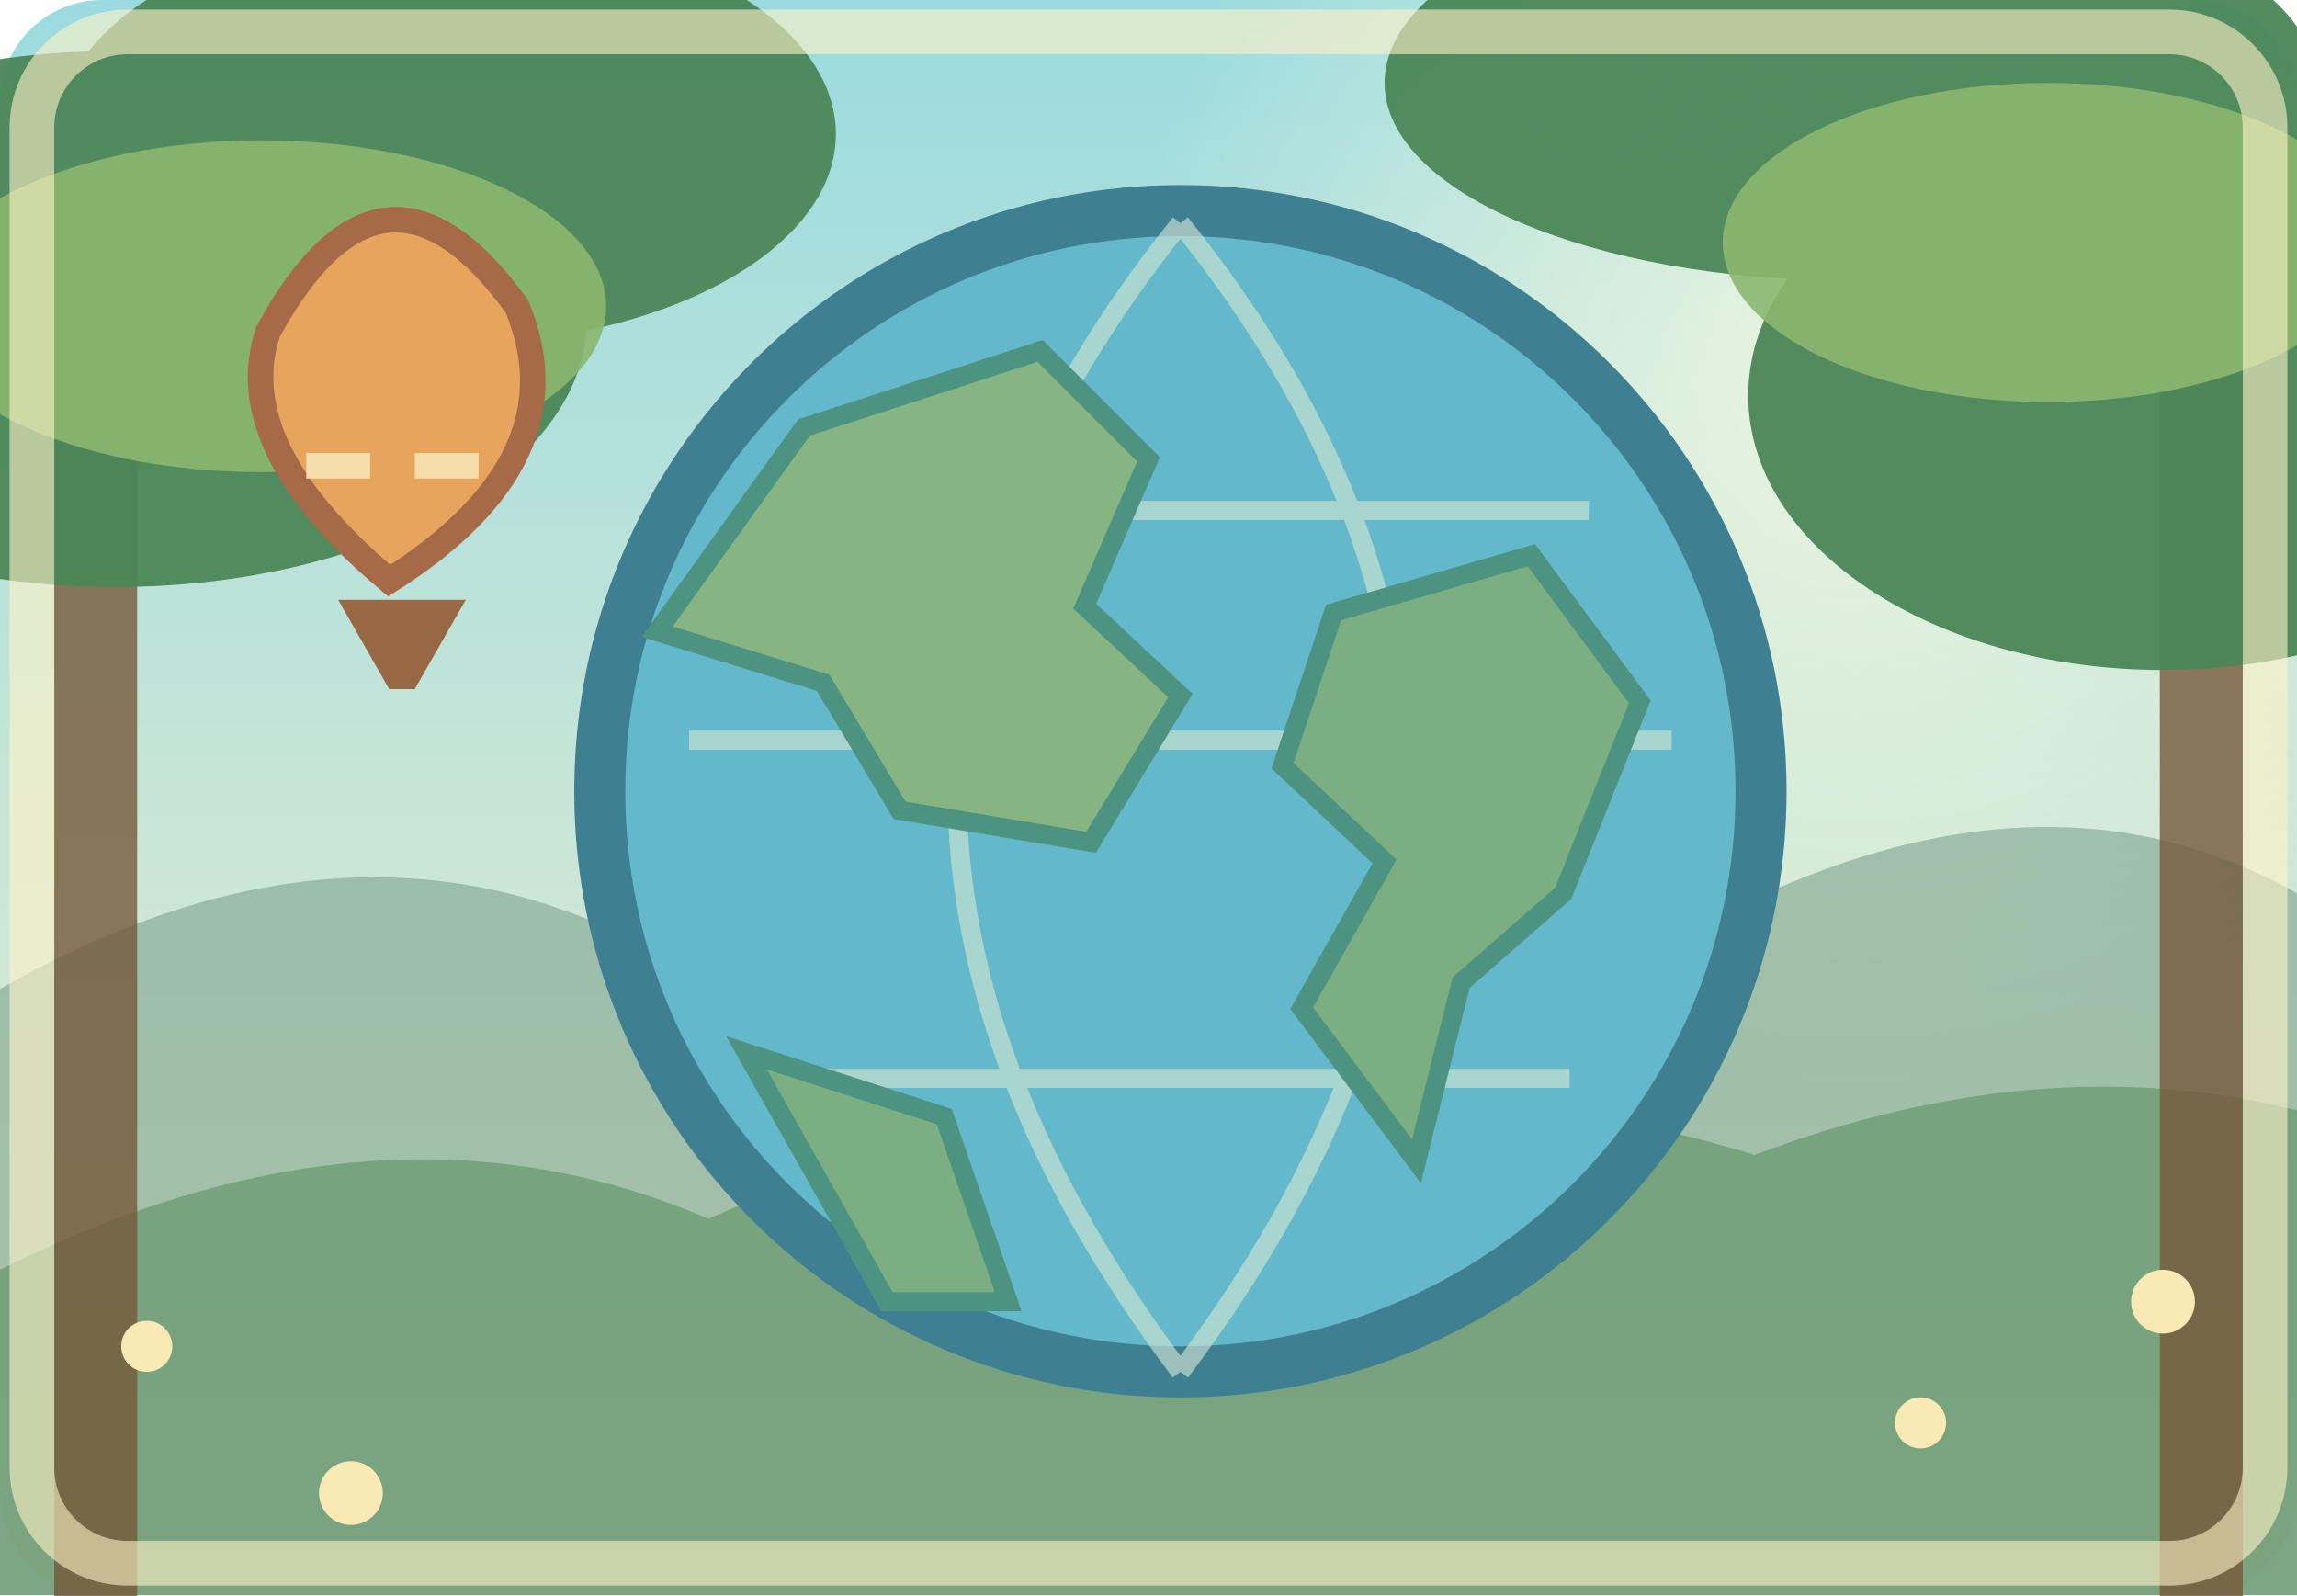
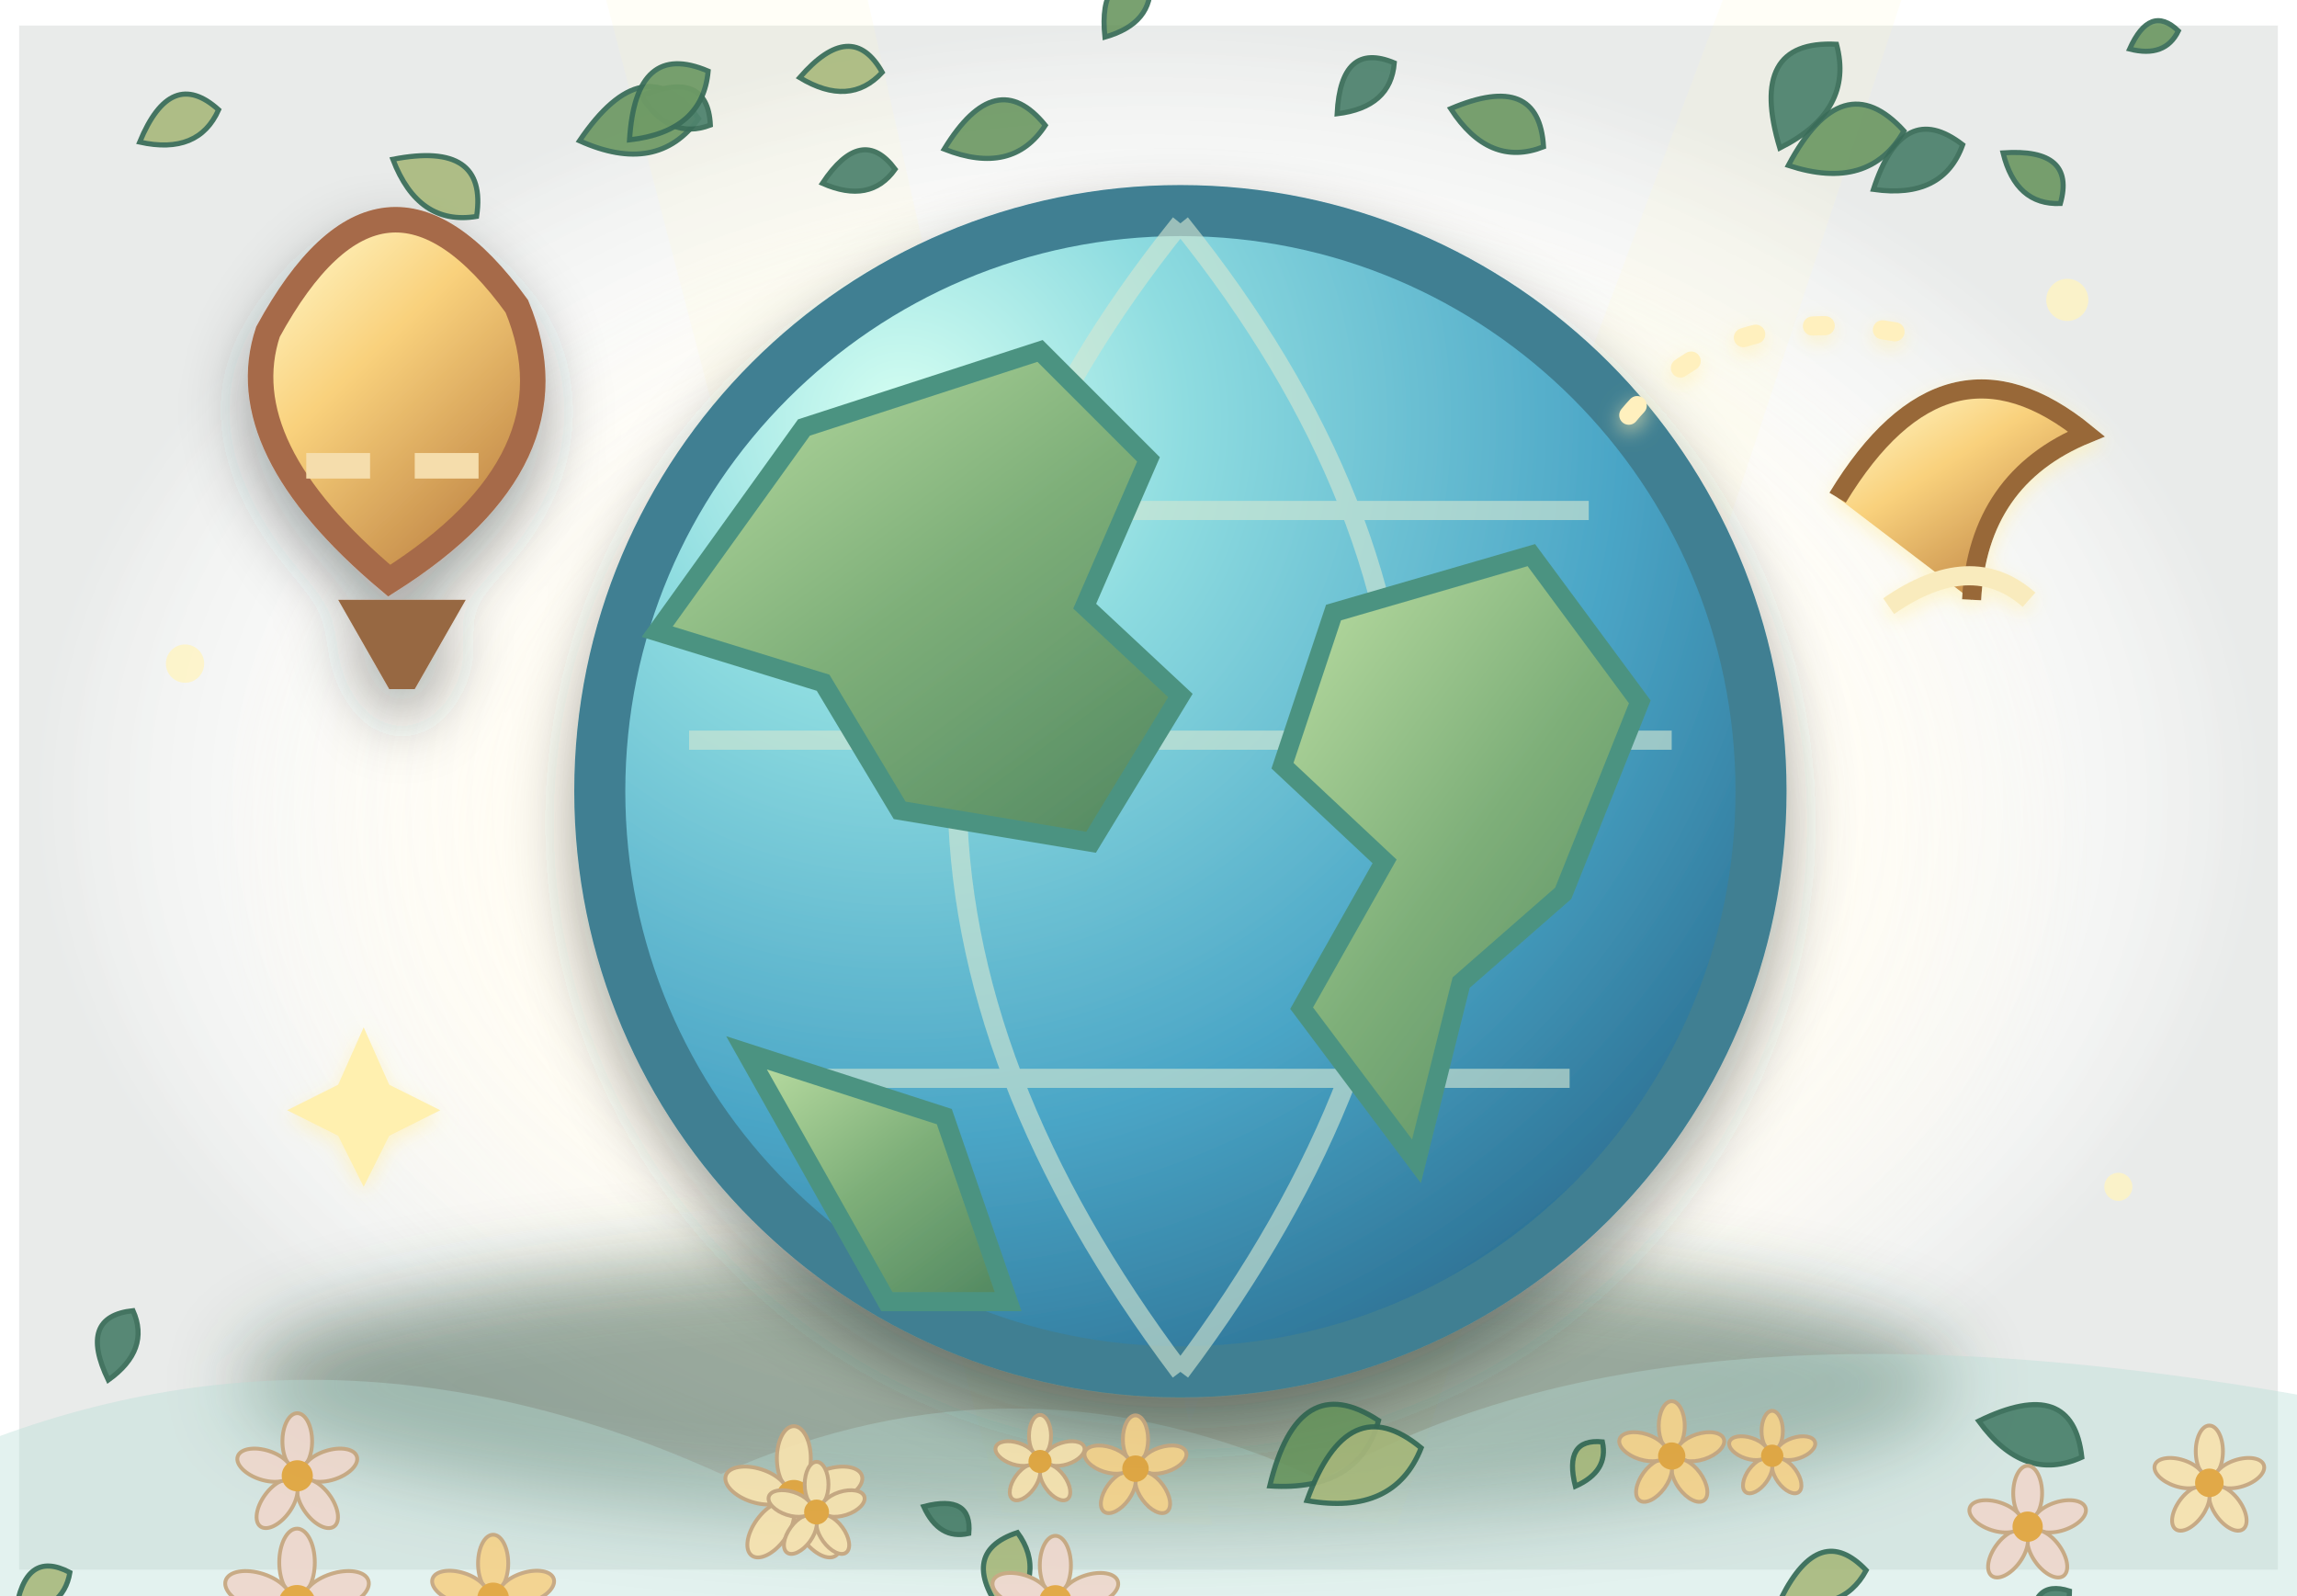
- <svg xmlns="http://www.w3.org/2000/svg" width="360" height="250" viewBox="0 0 360 250" role="img" aria-label="world">
+ <svg xmlns="http://www.w3.org/2000/svg" width="360" height="250" viewBox="0 0 360 250" role="img" aria-label="Illustrert ordtema: world">
  <defs>
-     <linearGradient id="sky" x1="0" y1="0" x2="0" y2="1">
-       <stop stop-color="#9bdbdf" />
-       <stop offset="1" stop-color="#f2efd0" />
-     </linearGradient>
-     <radialGradient id="light">
-       <stop stop-color="#fffbe0" stop-opacity=".77" />
-       <stop offset="1" stop-color="#fffbe0" stop-opacity="0" />
-     </radialGradient>
+     <radialGradient id="sunHalo">
+       <stop stop-color="#fffce6" stop-opacity=".75" />
+       <stop offset=".52" stop-color="#fff0c0" stop-opacity=".28" />
+       <stop offset="1" stop-color="#fff0c0" stop-opacity="0" />
+     </radialGradient>
+     <radialGradient id="softVignette">
+       <stop offset=".56" stop-color="#fff8de" stop-opacity="0" />
+       <stop offset="1" stop-color="#172e24" stop-opacity=".28" />
+     </radialGradient>
+     <linearGradient id="fur" x1=".15" y1=".03" x2=".83" y2="1">
+       <stop stop-color="#ffcf75" />
+       <stop offset=".28" stop-color="#f39a43" />
+       <stop offset=".68" stop-color="#c86e31" />
+       <stop offset="1" stop-color="#994f2a" />
+     </linearGradient>
+     <linearGradient id="foxFace" x1=".2" y1="0" x2=".8" y2="1">
+       <stop stop-color="#ffe3a7" />
+       <stop offset=".38" stop-color="#faac54" />
+       <stop offset=".83" stop-color="#dd7937" />
+       <stop offset="1" stop-color="#be6538" />
+     </linearGradient>
+     <linearGradient id="ivory" x1=".12" y1="0" x2=".75" y2="1">
+       <stop stop-color="#fffefa" />
+       <stop offset=".5" stop-color="#fff5d9" />
+       <stop offset="1" stop-color="#ddc8a6" />
+     </linearGradient>
+     <linearGradient id="parchment" x1="0" y1="0" x2=".9" y2="1">
+       <stop stop-color="#fff4d3" />
+       <stop offset=".52" stop-color="#f6dcaa" />
+       <stop offset="1" stop-color="#ddb886" />
+     </linearGradient>
+     <linearGradient id="golden" x1=".18" y1="0" x2=".91" y2="1">
+       <stop stop-color="#fff4c1" />
+       <stop offset=".35" stop-color="#f9d17c" />
+       <stop offset="1" stop-color="#b47639" />
+     </linearGradient>
+     <linearGradient id="castle" x1=".1" y1="0" x2=".8" y2="1">
+       <stop stop-color="#fae1e3" />
+       <stop offset=".4" stop-color="#dfaebf" />
+       <stop offset=".9" stop-color="#b78bb9" />
+       <stop offset="1" stop-color="#785e92" />
+     </linearGradient>
+     <linearGradient id="roofs" x1=".05" y1="0" x2=".8" y2="1">
+       <stop stop-color="#b5a6e3" />
+       <stop offset=".48" stop-color="#7b6ba8" />
+       <stop offset="1" stop-color="#54446f" />
+     </linearGradient>
+     <linearGradient id="wood" x1=".12" y1="0" x2=".8" y2="1">
+       <stop stop-color="#eac38a" />
+       <stop offset=".35" stop-color="#bf8950" />
+       <stop offset=".86" stop-color="#895a39" />
+       <stop offset="1" stop-color="#573b2c" />
+     </linearGradient>
+     <radialGradient id="apple" cx=".23" cy=".2" r=".86">
+       <stop stop-color="#fff0ac" />
+       <stop offset=".23" stop-color="#e76d58" />
+       <stop offset=".72" stop-color="#bc4239" />
+       <stop offset="1" stop-color="#8e3d3c" />
+     </radialGradient>
+     <radialGradient id="ocean" cx=".26" cy=".18" r=".94">
+       <stop stop-color="#d6fff2" />
+       <stop offset=".26" stop-color="#8edce0" />
+       <stop offset=".66" stop-color="#4aa5c6" />
+       <stop offset="1" stop-color="#296b8e" />
+     </radialGradient>
+     <linearGradient id="emerald" x1=".1" y1="0" x2=".9" y2="1">
+       <stop stop-color="#b7dba0" />
+       <stop offset=".5" stop-color="#7eaf79" />
+       <stop offset="1" stop-color="#548a62" />
+     </linearGradient>
+     <linearGradient id="ribbon" x1="0" y1="0" x2=".7" y2="1">
+       <stop stop-color="#fff5c5" />
+       <stop offset="1" stop-color="#d89f46" />
+     </linearGradient>
+     <filter id="softShadow" x="-30%" y="-50%" width="160%" height="200%">
+       <feGaussianBlur stdDeviation="6" />
+     </filter>
+     <filter id="lift" x="-25%" y="-35%" width="150%" height="175%">
+       <feDropShadow dx="0" dy="5" stdDeviation="5" flood-color="#283329" flood-opacity=".42" />
+     </filter>
+     <filter id="shine" x="-15%" y="-15%" width="135%" height="135%">
+       <feDropShadow dx="0" dy="1" stdDeviation="1.5" flood-color="#fff1b3" flood-opacity=".7" />
+     </filter>
  </defs>
-   <rect width="360" height="250" rx="16" fill="url(#sky)" />
-   <circle cx="291" cy="57" r="116" fill="url(#light)" />
-   <path d="M0 155Q63 119 115 157Q190 119 253 153Q314 114 360 140V250H0Z" fill="#7ba48c" opacity=".60" />
-   <path d="M0 199Q60 169 111 191Q192 156 275 181Q320 164 360 174V250H0Z" fill="#5d9166" opacity=".62" />
-   <g stroke="#745637" stroke-width="13" stroke-linecap="round" opacity=".78">
-     <path d="M15 250V46M345 250V55" />
-   </g>
-   <g fill="#4c8658" opacity=".95">
-     <ellipse cx="18" cy="50" rx="74" ry="42" />
-     <ellipse cx="70" cy="21" rx="61" ry="33" />
-     <ellipse cx="339" cy="62" rx="65" ry="43" />
-     <ellipse cx="290" cy="13" rx="73" ry="31" />
-   </g>
-   <g fill="#8bb76f" opacity=".9">
-     <ellipse cx="41" cy="48" rx="54" ry="26" />
-     <ellipse cx="321" cy="38" rx="51" ry="25" />
-   </g>
-   <g transform="translate(89 25)">
-     <circle cx="96" cy="99" r="91" fill="#63b8cb" stroke="#3f7f92" stroke-width="8" />
-     <path d="M19 91H173M31 55H160M32 144H157M96 10q-70 87 0 180M96 10q70 87 0 180" fill="none" stroke="#d3e7d2" stroke-width="3" opacity=".62" />
-     <path d="M37 42l37-12 17 17-10 23 15 14-14 23-30-5-12-20-26-8Z" fill="#86b583" stroke="#4c9381" stroke-width="3" />
-     <path d="M120 71l31-9 17 23-12 30-16 14-7 28-18-24 13-23-16-15Z" fill="#7baf81" stroke="#4c9381" stroke-width="3" />
-     <path d="M28 140l31 10 10 29-19 0Z" fill="#7baf81" stroke="#4c9381" stroke-width="3" />
-   </g>
-   <path d="M42 52Q60 19 81 48Q91 72 61 91Q36 70 42 52Z" fill="#e6a45d" stroke="#a66a48" stroke-width="4" />
-   <path d="M53 94l20 0-8 14H61Z" fill="#976843" />
-   <path d="M48 73l10 0M65 73l10 0" stroke="#f5ddac" stroke-width="4" />
-   <g fill="#f8e9b5">
-     <circle cx="23" cy="211" r="4" />
-     <circle cx="301" cy="223" r="4" />
-     <circle cx="339" cy="204" r="5" />
-     <circle cx="55" cy="234" r="5" />
-   </g>
-   <rect x="5" y="5" width="350" height="240" rx="15" fill="none" stroke="#fff1c7" stroke-width="7" opacity=".6" />
+   <path d="M3 4h354v242H3Z" fill="url(#softVignette)" opacity=".34" />
+   <ellipse cx="181" cy="134" rx="147" ry="107" fill="url(#sunHalo)" />
+   <path d="M95 0L136 0L190 239L157 237Z M270 0L298 0L219 239L182 235Z" fill="#fff8cb" opacity=".16" />
+   <ellipse cx="172" cy="217" rx="134" ry="22" fill="#1d422c" opacity=".43" filter="url(#softShadow)" />
+   <g opacity=".38">
+     <path d="M-12 230Q49 202 113 231Q160 210 207 232Q263 199 373 221V252H-12Z" fill="#b5dcd4" />
+   </g>
+   <g filter="url(#lift)">
+     <g transform="translate(89 25)">
+       <circle cx="96" cy="99" r="91" fill="url(#ocean)" stroke="#3f7f92" stroke-width="8" />
+       <path d="M19 91H173M31 55H160M32 144H157M96 10q-70 87 0 180M96 10q70 87 0 180" fill="none" stroke="#d3e7d2" stroke-width="3" opacity=".62" />
+       <path d="M37 42l37-12 17 17-10 23 15 14-14 23-30-5-12-20-26-8Z" fill="url(#emerald)" stroke="#4c9381" stroke-width="3" />
+       <path d="M120 71l31-9 17 23-12 30-16 14-7 28-18-24 13-23-16-15Z" fill="url(#emerald)" stroke="#4c9381" stroke-width="3" />
+       <path d="M28 140l31 10 10 29-19 0Z" fill="url(#emerald)" stroke="#4c9381" stroke-width="3" />
+     </g>
+     <path d="M42 52Q60 19 81 48Q91 72 61 91Q36 70 42 52Z" fill="url(#golden)" stroke="#a66a48" stroke-width="4" />
+     <path d="M53 94l20 0-8 14H61Z" fill="#976843" />
+     <path d="M48 73l10 0M65 73l10 0" stroke="#f5ddac" stroke-width="4" />
+   </g>
+   <g filter="url(#shine)">
+     <path d="M288 78q17-28 39-10q-17 7-18 26" fill="url(#golden)" stroke="#986839" stroke-width="3" />
+     <path d="M296 95q13-9 22-1" stroke="#f9ebbd" stroke-width="3" fill="none" />
+     <path d="M297 52Q268 47 253 68" stroke="#fff0be" stroke-width="3" stroke-dasharray="2 9" stroke-linecap="round" fill="none" />
+     <path d="M53 170l4-9 4 9 8 4-8 4-4 8-4-8-8-4Z" fill="#fff0af" />
+   </g>
+   <g opacity=".92">
+     <path d="M0 0Q4.156 -9.871 10.391 -4.156Q7.689 1.766 0 0Z" transform="translate(173.1719 5.81152) rotate(-28.83471)" fill="#64935a" stroke="#2a624c" stroke-width=".8" opacity=".94" />
+     <path d="M0 0Q4.964 -11.79 12.41 -4.964Q9.183 2.11 0 0Z" transform="translate(21.89046 22.26867) rotate(-0.4565867)" fill="#a5b677" stroke="#2a624c" stroke-width=".8" opacity=".94" />
+     <path d="M0 0Q4.455 -10.581 11.138 -4.455Q8.242 1.894 0 0Z" transform="translate(209.5613 17.82995) rotate(-19.8676)" fill="#417963" stroke="#2a624c" stroke-width=".8" opacity=".94" />
+     <path d="M0 0Q7.046 -16.735 17.616 -7.046Q13.036 2.995 0 0Z" transform="translate(90.82629 22.06361) rotate(11.27264)" fill="#64935a" stroke="#2a624c" stroke-width=".8" opacity=".94" />
+     <path d="M0 0Q3.942 -9.362 9.855 -3.942Q7.293 1.675 0 0Z" transform="translate(2.433322 252.7689) rotate(-14.80491)" fill="#a5b677" stroke="#2a624c" stroke-width=".8" opacity=".94" />
+     <path d="M0 0Q4.284 -10.175 10.711 -4.284Q7.926 1.821 0 0Z" transform="translate(16.96918 216.2764) rotate(-48.56868)" fill="#417963" stroke="#2a624c" stroke-width=".8" opacity=".94" />
+     <path d="M0 0Q7.389 -17.548 18.471 -7.389Q13.669 3.14 0 0Z" transform="translate(199.0046 232.877) rotate(-9.216185)" fill="#64935a" stroke="#2a624c" stroke-width=".8" opacity=".94" />
+     <path d="M0 0Q4.814 -11.433 12.035 -4.814Q8.906 2.046 0 0Z" transform="translate(125.3306 12.16291) rotate(18.14507)" fill="#a5b677" stroke="#2a624c" stroke-width=".8" opacity=".94" />
+     <path d="M0 0Q3.205 -7.612 8.013 -3.205Q5.929 1.362 0 0Z" transform="translate(318.3974 255.5999) rotate(-24.62315)" fill="#417963" stroke="#2a624c" stroke-width=".8" opacity=".94" />
+     <path d="M0 0Q3.027 -7.188 7.566 -3.027Q5.599 1.286 0 0Z" transform="translate(333.7663 7.684849) rotate(1.398702)" fill="#64935a" stroke="#2a624c" stroke-width=".8" opacity=".94" />
+     <path d="M0 0Q5.181 -12.305 12.952 -5.181Q9.585 2.202 0 0Z" transform="translate(279.201 250.3773) rotate(3.961104)" fill="#a5b677" stroke="#2a624c" stroke-width=".8" opacity=".94" />
+     <path d="M0 0Q6.358 -15.1 15.895 -6.358Q11.762 2.702 0 0Z" transform="translate(310.1228 222.7098) rotate(41.15599)" fill="#417963" stroke="#2a624c" stroke-width=".8" opacity=".94" />
+     <path d="M0 0Q5.84 -13.87 14.6 -5.84Q10.804 2.482 0 0Z" transform="translate(227.366 17.03185) rotate(44.13884)" fill="#64935a" stroke="#2a624c" stroke-width=".8" opacity=".94" />
+     <path d="M0 0Q5.901 -14.014 14.752 -5.901Q10.916 2.508 0 0Z" transform="translate(61.5695 24.96367) rotate(56.09957)" fill="#a5b677" stroke="#2a624c" stroke-width=".8" opacity=".94" />
+     <path d="M0 0Q5.807 -13.792 14.518 -5.807Q10.743 2.468 0 0Z" transform="translate(293.6162 29.68004) rotate(-4.768102)" fill="#417963" stroke="#2a624c" stroke-width=".8" opacity=".94" />
+     <path d="M0 0Q7.02 -16.673 17.551 -7.02Q12.988 2.984 0 0Z" transform="translate(280.2812 25.92406) rotate(5.209193)" fill="#64935a" stroke="#2a624c" stroke-width=".8" opacity=".94" />
+     <path d="M0 0Q5.032 -11.952 12.581 -5.032Q9.31 2.139 0 0Z" transform="translate(157.7259 253.6251) rotate(-60.84083)" fill="#a5b677" stroke="#2a624c" stroke-width=".8" opacity=".94" />
+     <path d="M0 0Q4.311 -10.238 10.777 -4.311Q7.975 1.832 0 0Z" transform="translate(128.8946 28.72915) rotate(10.81227)" fill="#417963" stroke="#2a624c" stroke-width=".8" opacity=".94" />
+     <path d="M0 0Q6.042 -14.349 15.104 -6.042Q11.177 2.568 0 0Z" transform="translate(147.9881 23.3715) rotate(8.552385)" fill="#64935a" stroke="#2a624c" stroke-width=".8" opacity=".94" />
+     <path d="M0 0Q7.125 -16.923 17.813 -7.125Q13.182 3.028 0 0Z" transform="translate(289.9814 251.9569) rotate(53.85992)" fill="#a5b677" stroke="#2a624c" stroke-width=".8" opacity=".94" />
+     <path d="M0 0Q4.37 -10.379 10.925 -4.37Q8.085 1.857 0 0Z" transform="translate(100.4886 15.0306) rotate(44.65541)" fill="#417963" stroke="#2a624c" stroke-width=".8" opacity=".94" />
+     <path d="M0 0Q6.079 -14.437 15.197 -6.079Q11.246 2.584 0 0Z" transform="translate(98.66368 21.91794) rotate(-19.371)" fill="#64935a" stroke="#2a624c" stroke-width=".8" opacity=".94" />
+     <path d="M0 0Q3.025 -7.183 7.562 -3.025Q5.596 1.285 0 0Z" transform="translate(246.9009 232.9292) rotate(-36.8522)" fill="#a5b677" stroke="#2a624c" stroke-width=".8" opacity=".94" />
+     <path d="M0 0Q6.881 -16.343 17.203 -6.881Q12.73 2.925 0 0Z" transform="translate(278.9442 23.19664) rotate(-39.54923)" fill="#417963" stroke="#2a624c" stroke-width=".8" opacity=".94" />
+     <path d="M0 0Q4.451 -10.572 11.129 -4.451Q8.235 1.892 0 0Z" transform="translate(313.9316 23.9573) rotate(63.27002)" fill="#64935a" stroke="#2a624c" stroke-width=".8" opacity=".94" />
+     <path d="M0 0Q7.323 -17.392 18.307 -7.323Q13.547 3.112 0 0Z" transform="translate(204.8286 235.1745) rotate(-2.954172)" fill="#a5b677" stroke="#2a624c" stroke-width=".8" opacity=".94" />
+     <path d="M0 0Q3.055 -7.255 7.637 -3.055Q5.651 1.298 0 0Z" transform="translate(144.7743 236.1066) rotate(52.62926)" fill="#417963" stroke="#2a624c" stroke-width=".8" opacity=".94" />
+     <g transform="translate(277.7499 228.1536)">
+       <ellipse cx="0" cy="-3.869" rx="1.67" ry="3.177" transform="rotate(0)" fill="#f4d18a" stroke="#c6a57d" stroke-width=".6" />
+       <ellipse cx="0" cy="-3.869" rx="1.67" ry="3.177" transform="rotate(72)" fill="#f4d18a" stroke="#c6a57d" stroke-width=".6" />
+       <ellipse cx="0" cy="-3.869" rx="1.67" ry="3.177" transform="rotate(144)" fill="#f4d18a" stroke="#c6a57d" stroke-width=".6" />
+       <ellipse cx="0" cy="-3.869" rx="1.67" ry="3.177" transform="rotate(216)" fill="#f4d18a" stroke="#c6a57d" stroke-width=".6" />
+       <ellipse cx="0" cy="-3.869" rx="1.67" ry="3.177" transform="rotate(288)" fill="#f4d18a" stroke="#c6a57d" stroke-width=".6" />
+       <circle r="1.751" fill="#e2a43b" />
+     </g>
+     <g transform="translate(46.55177 251.3256)">
+       <ellipse cx="0" cy="-6.456" rx="2.786" ry="5.301" transform="rotate(0)" fill="#eed7cc" stroke="#c6a57d" stroke-width=".6" />
+       <ellipse cx="0" cy="-6.456" rx="2.786" ry="5.301" transform="rotate(72)" fill="#eed7cc" stroke="#c6a57d" stroke-width=".6" />
+       <ellipse cx="0" cy="-6.456" rx="2.786" ry="5.301" transform="rotate(144)" fill="#eed7cc" stroke="#c6a57d" stroke-width=".6" />
+       <ellipse cx="0" cy="-6.456" rx="2.786" ry="5.301" transform="rotate(216)" fill="#eed7cc" stroke="#c6a57d" stroke-width=".6" />
+       <ellipse cx="0" cy="-6.456" rx="2.786" ry="5.301" transform="rotate(288)" fill="#eed7cc" stroke="#c6a57d" stroke-width=".6" />
+       <circle r="2.922" fill="#e2a43b" />
+     </g>
+     <g transform="translate(346.2627 232.3948)">
+       <ellipse cx="0" cy="-4.933" rx="2.129" ry="4.05" transform="rotate(0)" fill="#f6e2ae" stroke="#c6a57d" stroke-width=".6" />
+       <ellipse cx="0" cy="-4.933" rx="2.129" ry="4.05" transform="rotate(72)" fill="#f6e2ae" stroke="#c6a57d" stroke-width=".6" />
+       <ellipse cx="0" cy="-4.933" rx="2.129" ry="4.05" transform="rotate(144)" fill="#f6e2ae" stroke="#c6a57d" stroke-width=".6" />
+       <ellipse cx="0" cy="-4.933" rx="2.129" ry="4.05" transform="rotate(216)" fill="#f6e2ae" stroke="#c6a57d" stroke-width=".6" />
+       <ellipse cx="0" cy="-4.933" rx="2.129" ry="4.05" transform="rotate(288)" fill="#f6e2ae" stroke="#c6a57d" stroke-width=".6" />
+       <circle r="2.233" fill="#e2a43b" />
+     </g>
+     <g transform="translate(262.0031 228.1939)">
+       <ellipse cx="0" cy="-4.719" rx="2.037" ry="3.875" transform="rotate(0)" fill="#f4d18a" stroke="#c6a57d" stroke-width=".6" />
+       <ellipse cx="0" cy="-4.719" rx="2.037" ry="3.875" transform="rotate(72)" fill="#f4d18a" stroke="#c6a57d" stroke-width=".6" />
+       <ellipse cx="0" cy="-4.719" rx="2.037" ry="3.875" transform="rotate(144)" fill="#f4d18a" stroke="#c6a57d" stroke-width=".6" />
+       <ellipse cx="0" cy="-4.719" rx="2.037" ry="3.875" transform="rotate(216)" fill="#f4d18a" stroke="#c6a57d" stroke-width=".6" />
+       <ellipse cx="0" cy="-4.719" rx="2.037" ry="3.875" transform="rotate(288)" fill="#f4d18a" stroke="#c6a57d" stroke-width=".6" />
+       <circle r="2.136" fill="#e2a43b" />
+     </g>
+     <g transform="translate(317.7868 239.2618)">
+       <ellipse cx="0" cy="-5.241" rx="2.262" ry="4.303" transform="rotate(0)" fill="#eed7cc" stroke="#c6a57d" stroke-width=".6" />
+       <ellipse cx="0" cy="-5.241" rx="2.262" ry="4.303" transform="rotate(72)" fill="#eed7cc" stroke="#c6a57d" stroke-width=".6" />
+       <ellipse cx="0" cy="-5.241" rx="2.262" ry="4.303" transform="rotate(144)" fill="#eed7cc" stroke="#c6a57d" stroke-width=".6" />
+       <ellipse cx="0" cy="-5.241" rx="2.262" ry="4.303" transform="rotate(216)" fill="#eed7cc" stroke="#c6a57d" stroke-width=".6" />
+       <ellipse cx="0" cy="-5.241" rx="2.262" ry="4.303" transform="rotate(288)" fill="#eed7cc" stroke="#c6a57d" stroke-width=".6" />
+       <circle r="2.372" fill="#e2a43b" />
+     </g>
+     <g transform="translate(124.4166 234.724)">
+       <ellipse cx="0" cy="-6.158" rx="2.658" ry="5.056" transform="rotate(0)" fill="#f6e2ae" stroke="#c6a57d" stroke-width=".6" />
+       <ellipse cx="0" cy="-6.158" rx="2.658" ry="5.056" transform="rotate(72)" fill="#f6e2ae" stroke="#c6a57d" stroke-width=".6" />
+       <ellipse cx="0" cy="-6.158" rx="2.658" ry="5.056" transform="rotate(144)" fill="#f6e2ae" stroke="#c6a57d" stroke-width=".6" />
+       <ellipse cx="0" cy="-6.158" rx="2.658" ry="5.056" transform="rotate(216)" fill="#f6e2ae" stroke="#c6a57d" stroke-width=".6" />
+       <ellipse cx="0" cy="-6.158" rx="2.658" ry="5.056" transform="rotate(288)" fill="#f6e2ae" stroke="#c6a57d" stroke-width=".6" />
+       <circle r="2.787" fill="#e2a43b" />
+     </g>
+     <g transform="translate(177.9597 230.1699)">
+       <ellipse cx="0" cy="-4.585" rx="1.979" ry="3.764" transform="rotate(0)" fill="#f4d18a" stroke="#c6a57d" stroke-width=".6" />
+       <ellipse cx="0" cy="-4.585" rx="1.979" ry="3.764" transform="rotate(72)" fill="#f4d18a" stroke="#c6a57d" stroke-width=".6" />
+       <ellipse cx="0" cy="-4.585" rx="1.979" ry="3.764" transform="rotate(144)" fill="#f4d18a" stroke="#c6a57d" stroke-width=".6" />
+       <ellipse cx="0" cy="-4.585" rx="1.979" ry="3.764" transform="rotate(216)" fill="#f4d18a" stroke="#c6a57d" stroke-width=".6" />
+       <ellipse cx="0" cy="-4.585" rx="1.979" ry="3.764" transform="rotate(288)" fill="#f4d18a" stroke="#c6a57d" stroke-width=".6" />
+       <circle r="2.075" fill="#e2a43b" />
+     </g>
+     <g transform="translate(46.591 231.2911)">
+       <ellipse cx="0" cy="-5.39" rx="2.326" ry="4.425" transform="rotate(0)" fill="#eed7cc" stroke="#c6a57d" stroke-width=".6" />
+       <ellipse cx="0" cy="-5.39" rx="2.326" ry="4.425" transform="rotate(72)" fill="#eed7cc" stroke="#c6a57d" stroke-width=".6" />
+       <ellipse cx="0" cy="-5.39" rx="2.326" ry="4.425" transform="rotate(144)" fill="#eed7cc" stroke="#c6a57d" stroke-width=".6" />
+       <ellipse cx="0" cy="-5.39" rx="2.326" ry="4.425" transform="rotate(216)" fill="#eed7cc" stroke="#c6a57d" stroke-width=".6" />
+       <ellipse cx="0" cy="-5.39" rx="2.326" ry="4.425" transform="rotate(288)" fill="#eed7cc" stroke="#c6a57d" stroke-width=".6" />
+       <circle r="2.44" fill="#e2a43b" />
+     </g>
+     <g transform="translate(127.9789 236.9664)">
+       <ellipse cx="0" cy="-4.32" rx="1.864" ry="3.547" transform="rotate(0)" fill="#f6e2ae" stroke="#c6a57d" stroke-width=".6" />
+       <ellipse cx="0" cy="-4.32" rx="1.864" ry="3.547" transform="rotate(72)" fill="#f6e2ae" stroke="#c6a57d" stroke-width=".6" />
+       <ellipse cx="0" cy="-4.32" rx="1.864" ry="3.547" transform="rotate(144)" fill="#f6e2ae" stroke="#c6a57d" stroke-width=".6" />
+       <ellipse cx="0" cy="-4.32" rx="1.864" ry="3.547" transform="rotate(216)" fill="#f6e2ae" stroke="#c6a57d" stroke-width=".6" />
+       <ellipse cx="0" cy="-4.32" rx="1.864" ry="3.547" transform="rotate(288)" fill="#f6e2ae" stroke="#c6a57d" stroke-width=".6" />
+       <circle r="1.955" fill="#e2a43b" />
+     </g>
+     <g transform="translate(77.28791 250.5081)">
+       <ellipse cx="0" cy="-5.483" rx="2.366" ry="4.502" transform="rotate(0)" fill="#f4d18a" stroke="#c6a57d" stroke-width=".6" />
+       <ellipse cx="0" cy="-5.483" rx="2.366" ry="4.502" transform="rotate(72)" fill="#f4d18a" stroke="#c6a57d" stroke-width=".6" />
+       <ellipse cx="0" cy="-5.483" rx="2.366" ry="4.502" transform="rotate(144)" fill="#f4d18a" stroke="#c6a57d" stroke-width=".6" />
+       <ellipse cx="0" cy="-5.483" rx="2.366" ry="4.502" transform="rotate(216)" fill="#f4d18a" stroke="#c6a57d" stroke-width=".6" />
+       <ellipse cx="0" cy="-5.483" rx="2.366" ry="4.502" transform="rotate(288)" fill="#f4d18a" stroke="#c6a57d" stroke-width=".6" />
+       <circle r="2.482" fill="#e2a43b" />
+     </g>
+     <g transform="translate(165.4043 250.9864)">
+       <ellipse cx="0" cy="-5.651" rx="2.439" ry="4.64" transform="rotate(0)" fill="#eed7cc" stroke="#c6a57d" stroke-width=".6" />
+       <ellipse cx="0" cy="-5.651" rx="2.439" ry="4.64" transform="rotate(72)" fill="#eed7cc" stroke="#c6a57d" stroke-width=".6" />
+       <ellipse cx="0" cy="-5.651" rx="2.439" ry="4.64" transform="rotate(144)" fill="#eed7cc" stroke="#c6a57d" stroke-width=".6" />
+       <ellipse cx="0" cy="-5.651" rx="2.439" ry="4.64" transform="rotate(216)" fill="#eed7cc" stroke="#c6a57d" stroke-width=".6" />
+       <ellipse cx="0" cy="-5.651" rx="2.439" ry="4.64" transform="rotate(288)" fill="#eed7cc" stroke="#c6a57d" stroke-width=".6" />
+       <circle r="2.558" fill="#e2a43b" />
+     </g>
+     <g transform="translate(162.998 229.044)">
+       <ellipse cx="0" cy="-4.007" rx="1.729" ry="3.29" transform="rotate(0)" fill="#f6e2ae" stroke="#c6a57d" stroke-width=".6" />
+       <ellipse cx="0" cy="-4.007" rx="1.729" ry="3.29" transform="rotate(72)" fill="#f6e2ae" stroke="#c6a57d" stroke-width=".6" />
+       <ellipse cx="0" cy="-4.007" rx="1.729" ry="3.29" transform="rotate(144)" fill="#f6e2ae" stroke="#c6a57d" stroke-width=".6" />
+       <ellipse cx="0" cy="-4.007" rx="1.729" ry="3.29" transform="rotate(216)" fill="#f6e2ae" stroke="#c6a57d" stroke-width=".6" />
+       <ellipse cx="0" cy="-4.007" rx="1.729" ry="3.29" transform="rotate(288)" fill="#f6e2ae" stroke="#c6a57d" stroke-width=".6" />
+       <circle r="1.813" fill="#e2a43b" />
+     </g>
+   </g>
+   <g opacity=".78" fill="#fff4c0">
+     <circle cx="29" cy="104" r="3" />
+     <circle cx="324" cy="47" r="3.3" />
+     <circle cx="332" cy="186" r="2.2" />
+   </g>
</svg>
